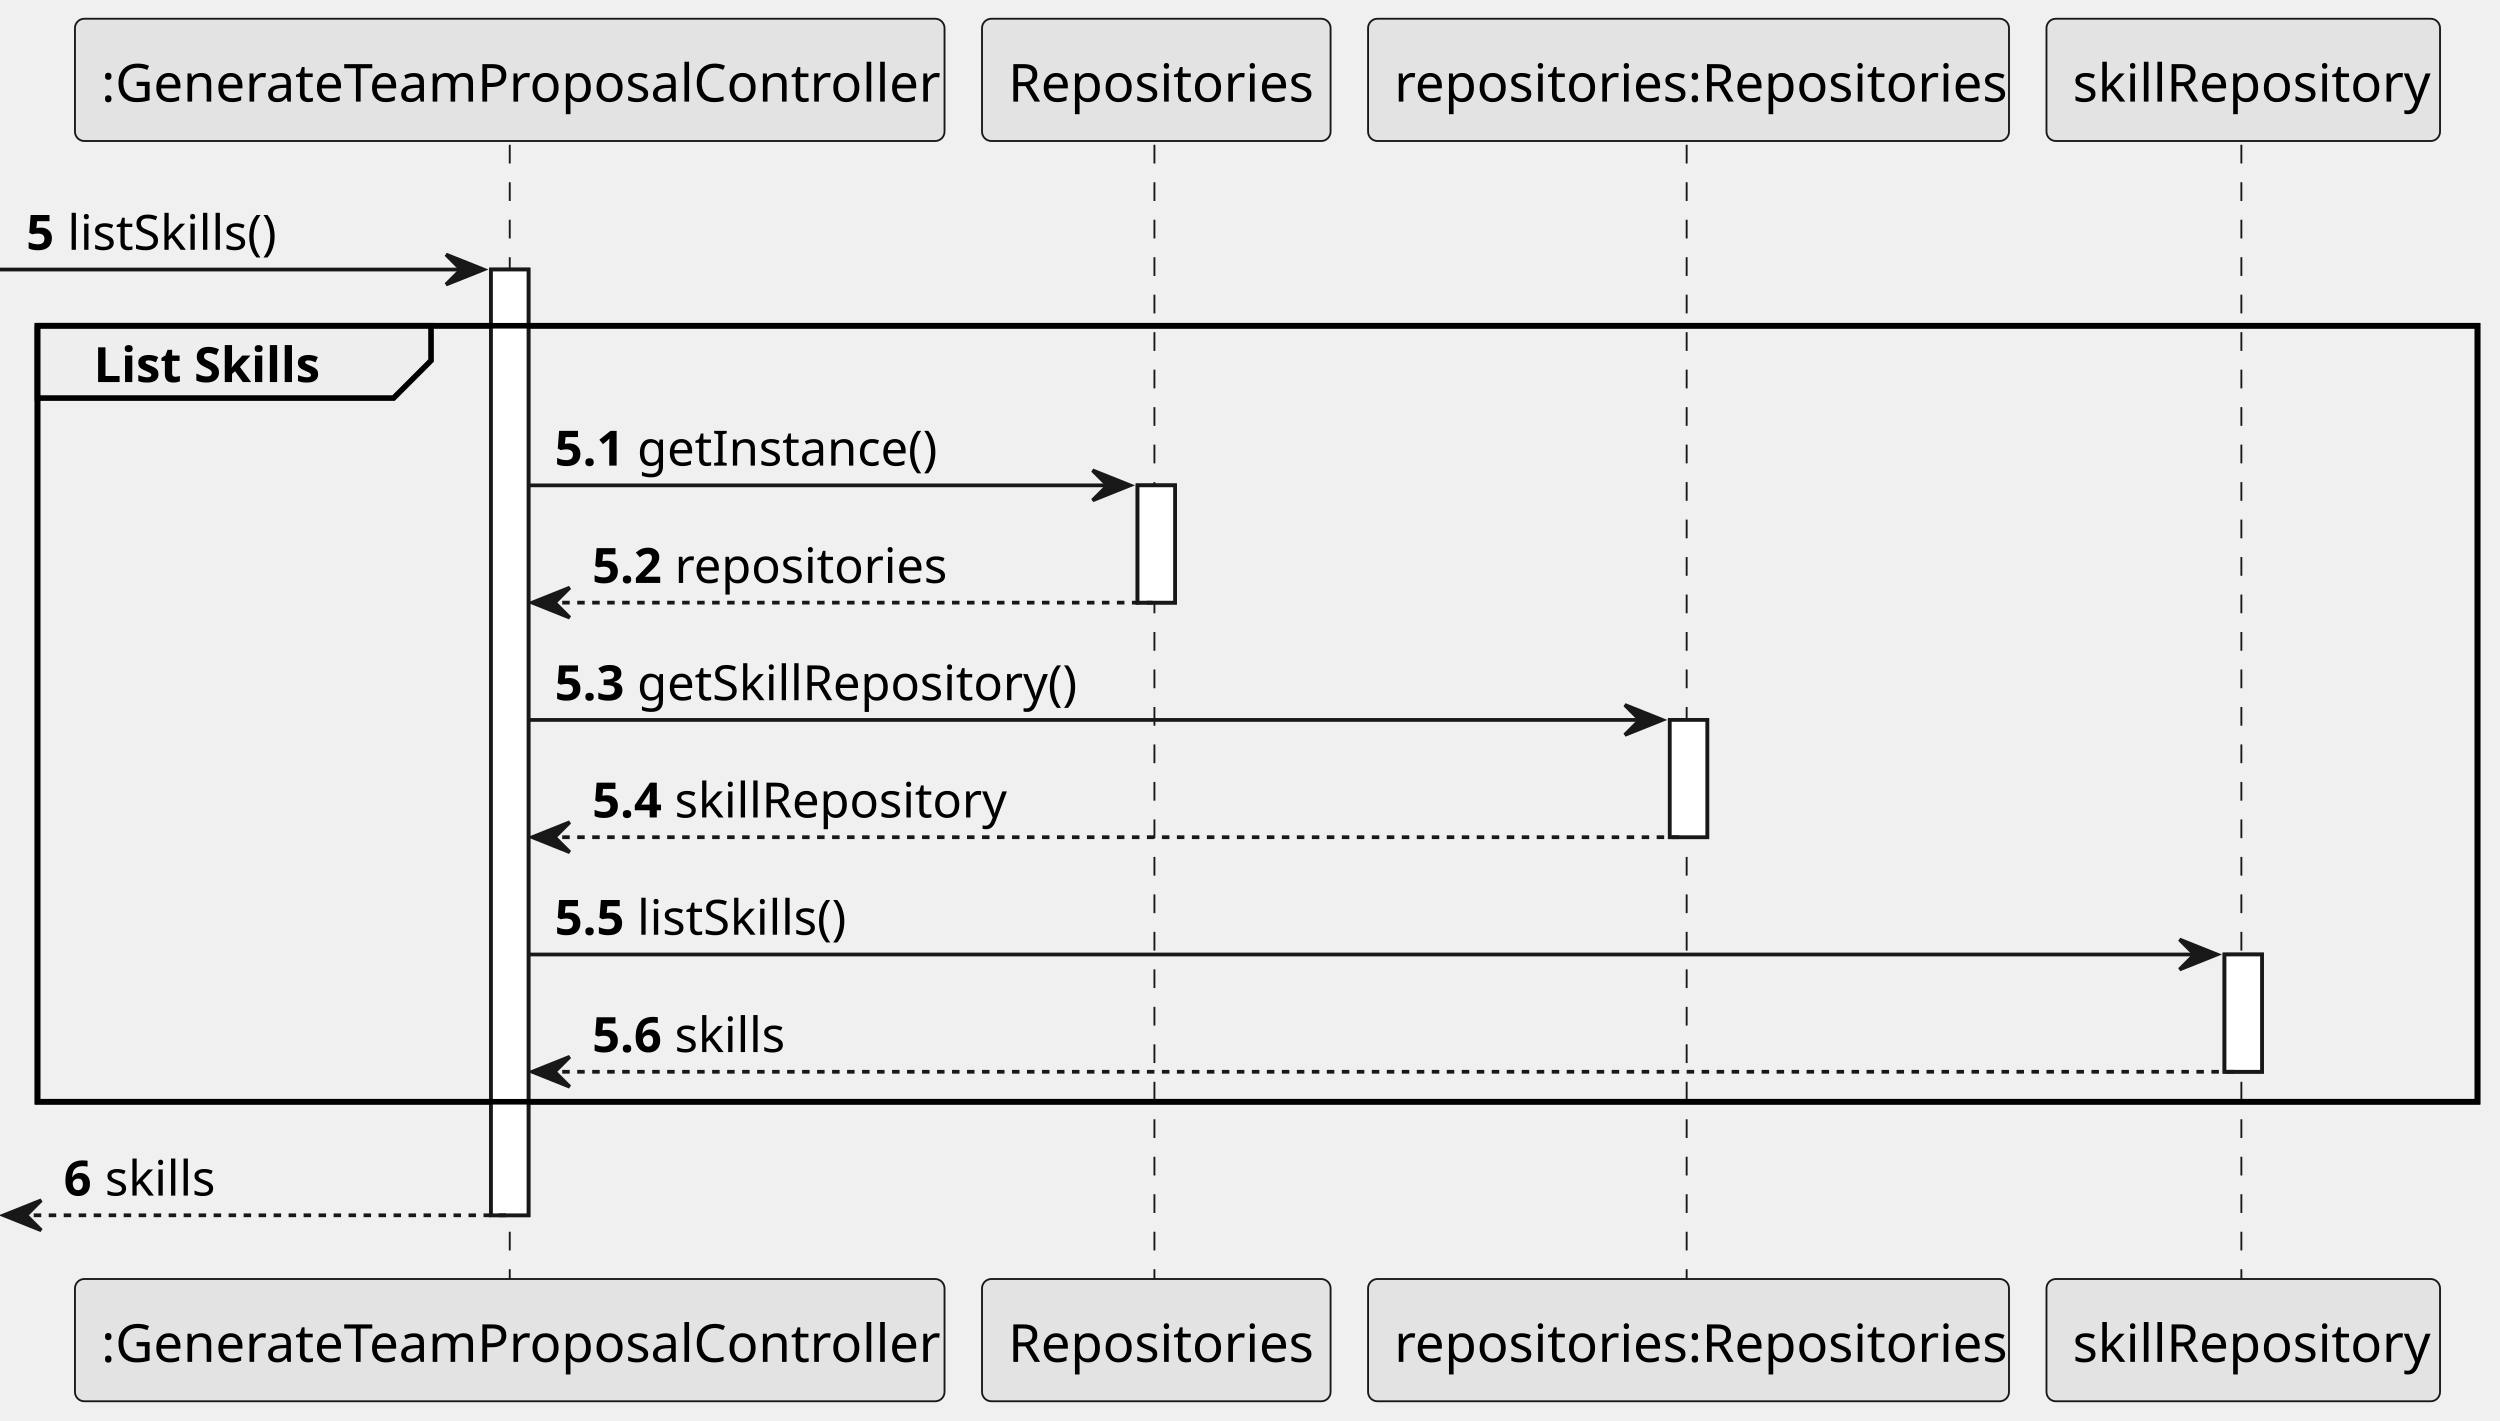
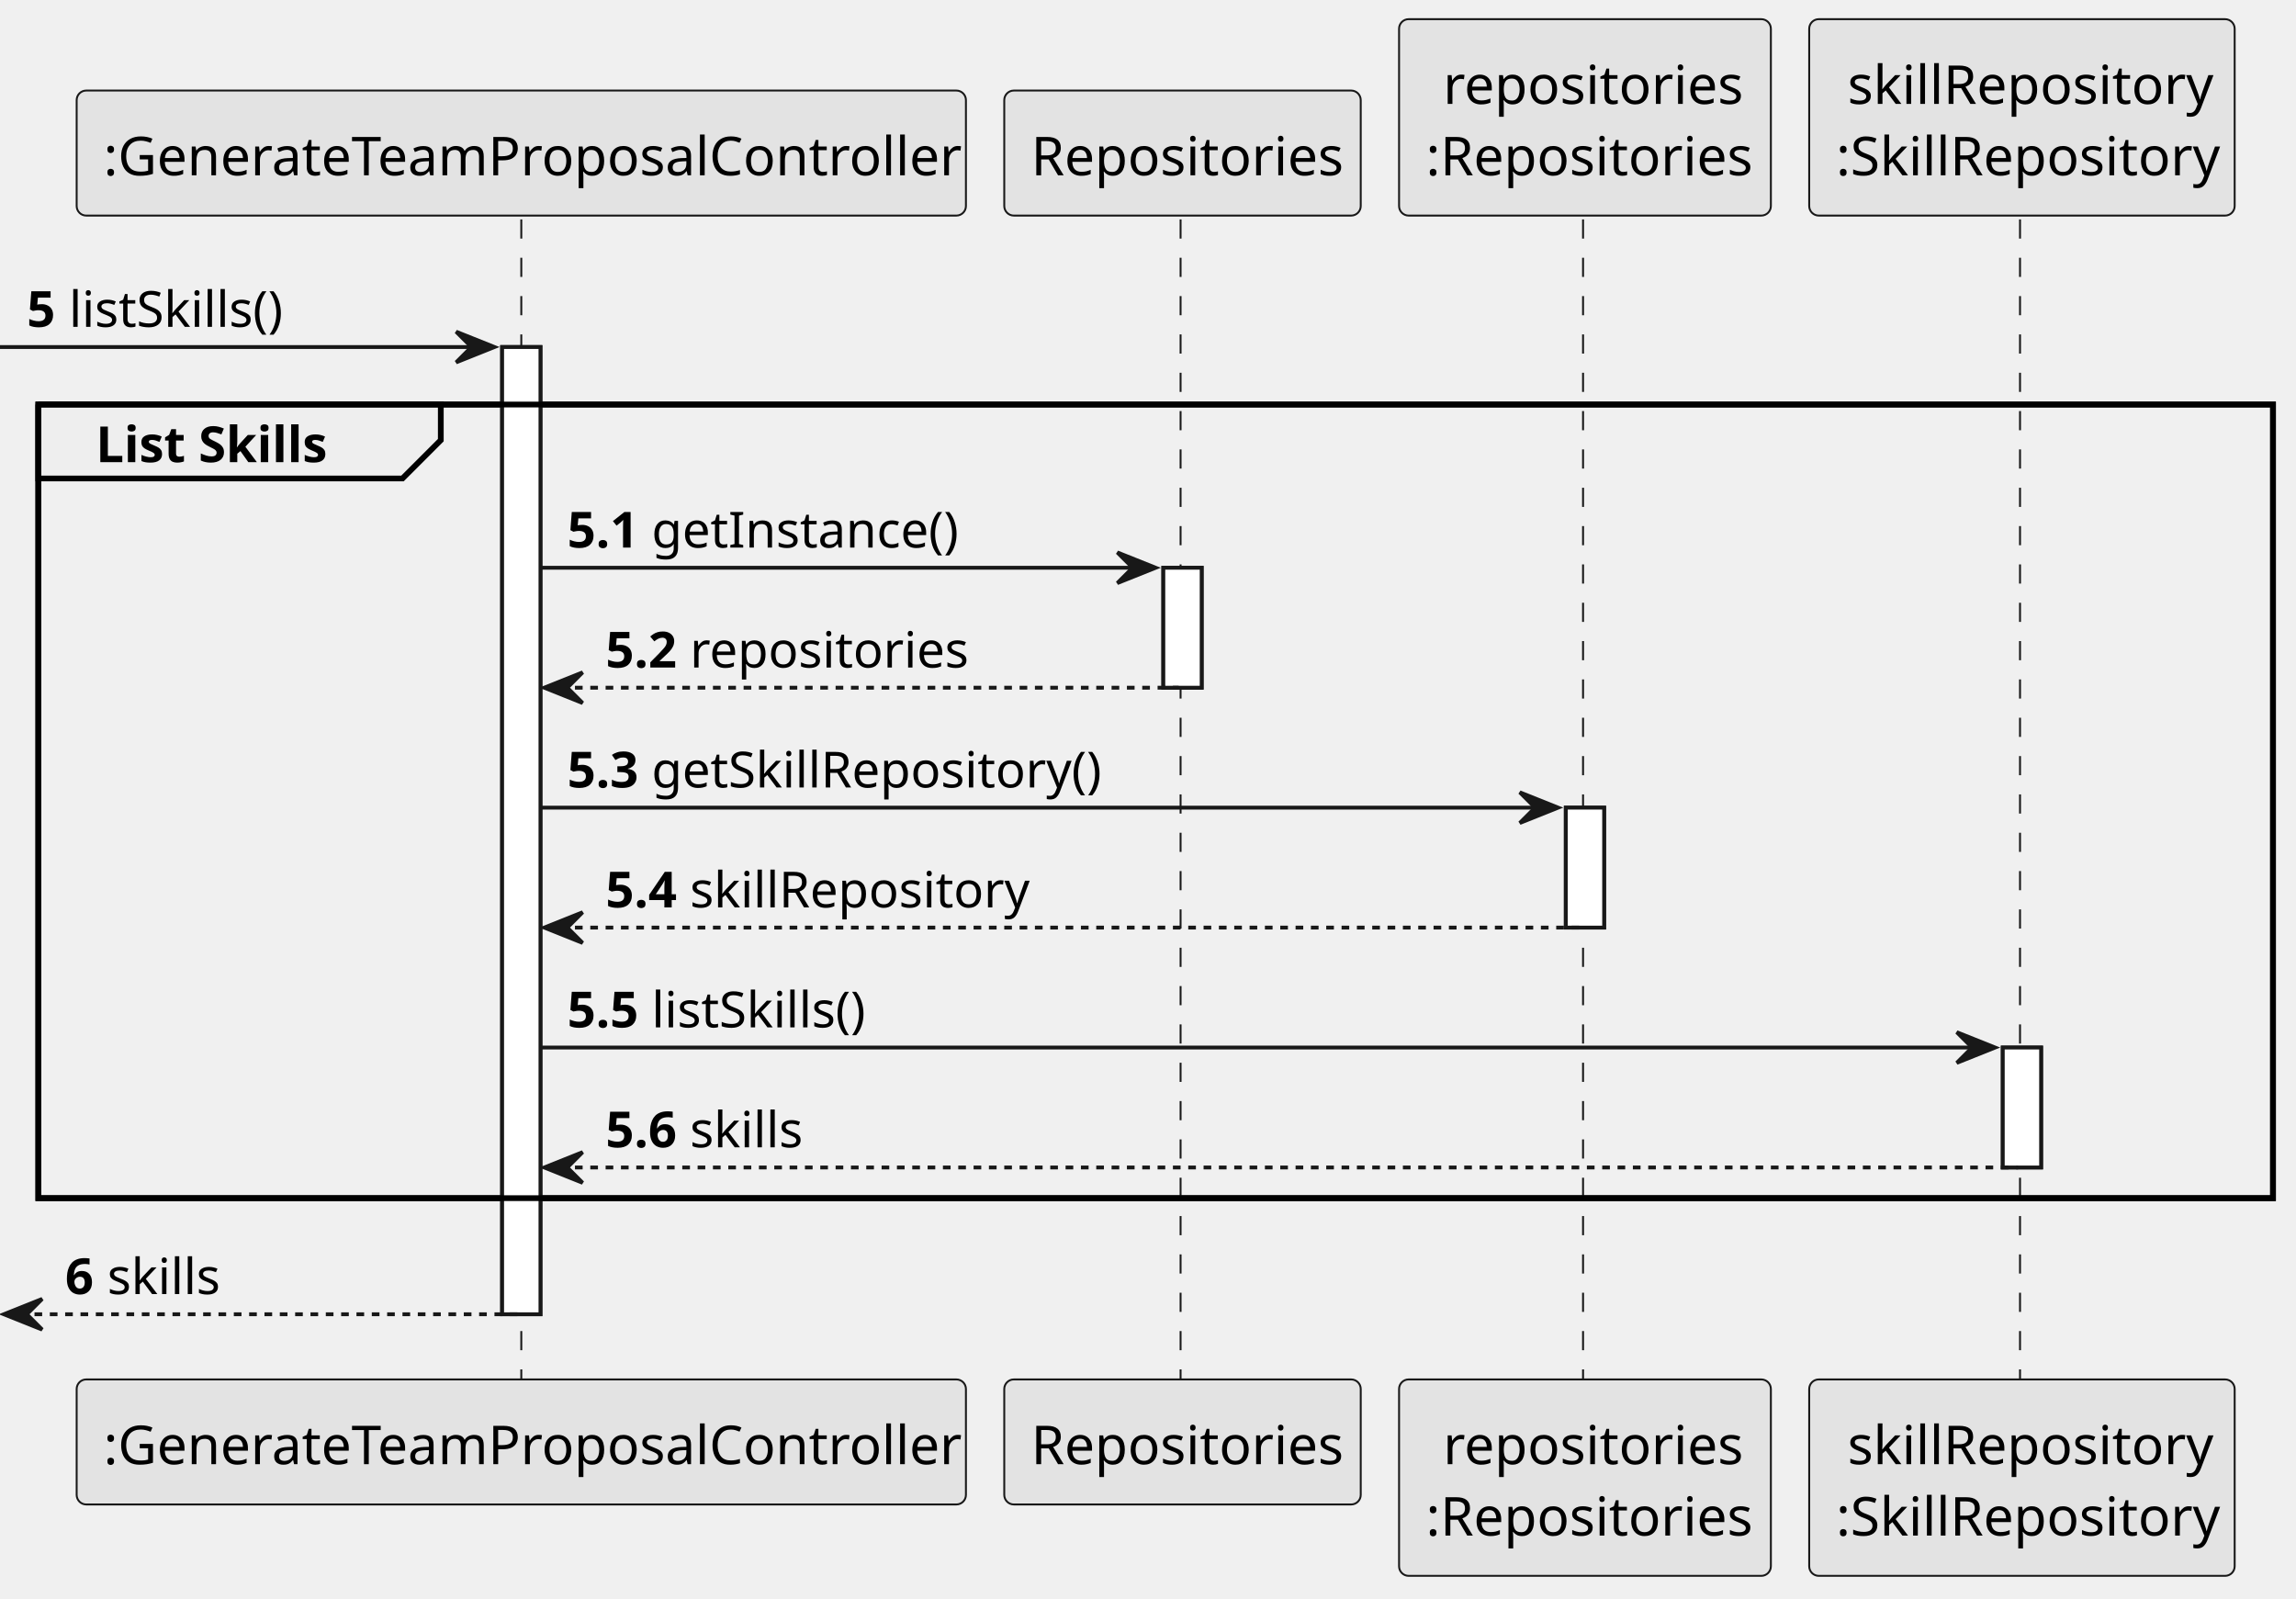
- <svg xmlns="http://www.w3.org/2000/svg" contentStyleType="text/css" height="379px" preserveAspectRatio="none" style="width:667px;height:379px;background:#FFFFFF;" version="1.1" viewBox="0 0 667 379" width="667px" zoomAndPan="magnify">
+ <svg xmlns="http://www.w3.org/2000/svg" contentStyleType="text/css" height="417px" preserveAspectRatio="none" style="width:599px;height:417px;background:#FFFFFF;" version="1.1" viewBox="0 0 599 417" width="599px" zoomAndPan="magnify">
  <defs />
  <g>
-     <rect fill="#FFFFFF" height="252.328" style="stroke:#181818;stroke-width:1.0;" width="10" x="131" y="71.912" />
-     <rect fill="#FFFFFF" height="31.291" style="stroke:#181818;stroke-width:1.0;" width="10" x="303.5" y="129.494" />
-     <rect fill="#FFFFFF" height="31.291" style="stroke:#181818;stroke-width:1.0;" width="10" x="445.5" y="192.076" />
-     <rect fill="#FFFFFF" height="31.291" style="stroke:#181818;stroke-width:1.0;" width="10" x="593.5" y="254.658" />
-     <rect fill="none" height="207.037" style="stroke:#000000;stroke-width:1.5;" width="651" x="10" y="86.912" />
-     <line style="stroke:#181818;stroke-width:0.5;stroke-dasharray:5.0,5.0;" x1="136" x2="136" y1="38.621" y2="342.24" />
-     <line style="stroke:#181818;stroke-width:0.5;stroke-dasharray:5.0,5.0;" x1="308" x2="308" y1="38.621" y2="342.24" />
-     <line style="stroke:#181818;stroke-width:0.5;stroke-dasharray:5.0,5.0;" x1="450" x2="450" y1="38.621" y2="342.24" />
-     <line style="stroke:#181818;stroke-width:0.5;stroke-dasharray:5.0,5.0;" x1="598" x2="598" y1="38.621" y2="342.24" />
-     <rect fill="#E3E3E3" height="32.621" rx="2.5" ry="2.5" style="stroke:#181818;stroke-width:0.5;" width="232" x="20" y="5" />
-     <text fill="#000000" font-family="sans-serif" font-size="14" lengthAdjust="spacing" textLength="218" x="27" y="27.107">:GenerateTeamProposalController</text>
-     <rect fill="#E3E3E3" height="32.621" rx="2.5" ry="2.5" style="stroke:#181818;stroke-width:0.5;" width="232" x="20" y="341.24" />
-     <text fill="#000000" font-family="sans-serif" font-size="14" lengthAdjust="spacing" textLength="218" x="27" y="363.348">:GenerateTeamProposalController</text>
-     <rect fill="#E3E3E3" height="32.621" rx="2.5" ry="2.5" style="stroke:#181818;stroke-width:0.5;" width="93" x="262" y="5" />
-     <text fill="#000000" font-family="sans-serif" font-size="14" lengthAdjust="spacing" textLength="79" x="269" y="27.107">Repositories</text>
-     <rect fill="#E3E3E3" height="32.621" rx="2.5" ry="2.5" style="stroke:#181818;stroke-width:0.5;" width="93" x="262" y="341.24" />
-     <text fill="#000000" font-family="sans-serif" font-size="14" lengthAdjust="spacing" textLength="79" x="269" y="363.348">Repositories</text>
-     <rect fill="#E3E3E3" height="32.621" rx="2.5" ry="2.5" style="stroke:#181818;stroke-width:0.5;" width="171" x="365" y="5" />
-     <text fill="#000000" font-family="sans-serif" font-size="14" lengthAdjust="spacing" textLength="157" x="372" y="27.107">repositories:Repositories</text>
-     <rect fill="#E3E3E3" height="32.621" rx="2.5" ry="2.5" style="stroke:#181818;stroke-width:0.5;" width="171" x="365" y="341.24" />
-     <text fill="#000000" font-family="sans-serif" font-size="14" lengthAdjust="spacing" textLength="157" x="372" y="363.348">repositories:Repositories</text>
-     <rect fill="#E3E3E3" height="32.621" rx="2.5" ry="2.5" style="stroke:#181818;stroke-width:0.5;" width="105" x="546" y="5" />
-     <text fill="#000000" font-family="sans-serif" font-size="14" lengthAdjust="spacing" textLength="91" x="553" y="27.107">skillRepository</text>
-     <rect fill="#E3E3E3" height="32.621" rx="2.5" ry="2.5" style="stroke:#181818;stroke-width:0.5;" width="105" x="546" y="341.24" />
-     <text fill="#000000" font-family="sans-serif" font-size="14" lengthAdjust="spacing" textLength="91" x="553" y="363.348">skillRepository</text>
-     <rect fill="#FFFFFF" height="252.328" style="stroke:#181818;stroke-width:1.0;" width="10" x="131" y="71.912" />
-     <rect fill="#FFFFFF" height="31.291" style="stroke:#181818;stroke-width:1.0;" width="10" x="303.5" y="129.494" />
-     <rect fill="#FFFFFF" height="31.291" style="stroke:#181818;stroke-width:1.0;" width="10" x="445.5" y="192.076" />
-     <rect fill="#FFFFFF" height="31.291" style="stroke:#181818;stroke-width:1.0;" width="10" x="593.5" y="254.658" />
-     <polygon fill="#181818" points="119,67.912,129,71.912,119,75.912,123,71.912" style="stroke:#181818;stroke-width:1.0;" />
-     <line style="stroke:#181818;stroke-width:1.0;" x1="0" x2="125" y1="71.912" y2="71.912" />
-     <text fill="#000000" font-family="sans-serif" font-size="13" font-weight="bold" lengthAdjust="spacing" textLength="7" x="7" y="66.649">5</text>
-     <text fill="#000000" font-family="sans-serif" font-size="13" lengthAdjust="spacing" textLength="57" x="18" y="66.649">listSkills()</text>
-     <path d="M10,86.912 L115,86.912 L115,96.203 L105,106.203 L10,106.203 L10,86.912 " fill="#EEEEEE" style="stroke:#000000;stroke-width:1.5;" />
-     <rect fill="none" height="207.037" style="stroke:#000000;stroke-width:1.5;" width="651" x="10" y="86.912" />
-     <text fill="#000000" font-family="sans-serif" font-size="13" font-weight="bold" lengthAdjust="spacing" textLength="60" x="25" y="101.94">List Skills</text>
-     <polygon fill="#181818" points="291.5,125.494,301.5,129.494,291.5,133.494,295.5,129.494" style="stroke:#181818;stroke-width:1.0;" />
-     <line style="stroke:#181818;stroke-width:1.0;" x1="141" x2="297.5" y1="129.494" y2="129.494" />
-     <text fill="#000000" font-family="sans-serif" font-size="13" font-weight="bold" lengthAdjust="spacing" textLength="18" x="148" y="124.231">5.1</text>
-     <text fill="#000000" font-family="sans-serif" font-size="13" lengthAdjust="spacing" textLength="75" x="170" y="124.231">getInstance()</text>
-     <polygon fill="#181818" points="152,156.785,142,160.785,152,164.785,148,160.785" style="stroke:#181818;stroke-width:1.0;" />
-     <line style="stroke:#181818;stroke-width:1.0;stroke-dasharray:2.0,2.0;" x1="146" x2="307.5" y1="160.785" y2="160.785" />
-     <text fill="#000000" font-family="sans-serif" font-size="13" font-weight="bold" lengthAdjust="spacing" textLength="18" x="158" y="155.523">5.2</text>
-     <text fill="#000000" font-family="sans-serif" font-size="13" lengthAdjust="spacing" textLength="67" x="180" y="155.523">repositories</text>
-     <polygon fill="#181818" points="433.5,188.076,443.5,192.076,433.5,196.076,437.5,192.076" style="stroke:#181818;stroke-width:1.0;" />
-     <line style="stroke:#181818;stroke-width:1.0;" x1="141" x2="439.5" y1="192.076" y2="192.076" />
-     <text fill="#000000" font-family="sans-serif" font-size="13" font-weight="bold" lengthAdjust="spacing" textLength="18" x="148" y="186.814">5.3</text>
-     <text fill="#000000" font-family="sans-serif" font-size="13" lengthAdjust="spacing" textLength="113" x="170" y="186.814">getSkillRepository()</text>
-     <polygon fill="#181818" points="152,219.367,142,223.367,152,227.367,148,223.367" style="stroke:#181818;stroke-width:1.0;" />
-     <line style="stroke:#181818;stroke-width:1.0;stroke-dasharray:2.0,2.0;" x1="146" x2="449.5" y1="223.367" y2="223.367" />
-     <text fill="#000000" font-family="sans-serif" font-size="13" font-weight="bold" lengthAdjust="spacing" textLength="18" x="158" y="218.105">5.4</text>
-     <text fill="#000000" font-family="sans-serif" font-size="13" lengthAdjust="spacing" textLength="85" x="180" y="218.105">skillRepository</text>
-     <polygon fill="#181818" points="581.5,250.658,591.5,254.658,581.5,258.658,585.5,254.658" style="stroke:#181818;stroke-width:1.0;" />
-     <line style="stroke:#181818;stroke-width:1.0;" x1="141" x2="587.5" y1="254.658" y2="254.658" />
-     <text fill="#000000" font-family="sans-serif" font-size="13" font-weight="bold" lengthAdjust="spacing" textLength="18" x="148" y="249.395">5.5</text>
-     <text fill="#000000" font-family="sans-serif" font-size="13" lengthAdjust="spacing" textLength="57" x="170" y="249.395">listSkills()</text>
-     <polygon fill="#181818" points="152,281.949,142,285.949,152,289.949,148,285.949" style="stroke:#181818;stroke-width:1.0;" />
-     <line style="stroke:#181818;stroke-width:1.0;stroke-dasharray:2.0,2.0;" x1="146" x2="597.5" y1="285.949" y2="285.949" />
-     <text fill="#000000" font-family="sans-serif" font-size="13" font-weight="bold" lengthAdjust="spacing" textLength="18" x="158" y="280.687">5.6</text>
-     <text fill="#000000" font-family="sans-serif" font-size="13" lengthAdjust="spacing" textLength="30" x="180" y="280.687">skills</text>
-     <polygon fill="#181818" points="11,320.24,1,324.24,11,328.24,7,324.24" style="stroke:#181818;stroke-width:1.0;" />
-     <line style="stroke:#181818;stroke-width:1.0;stroke-dasharray:2.0,2.0;" x1="5" x2="135" y1="324.24" y2="324.24" />
-     <text fill="#000000" font-family="sans-serif" font-size="13" font-weight="bold" lengthAdjust="spacing" textLength="7" x="17" y="318.978">6</text>
-     <text fill="#000000" font-family="sans-serif" font-size="13" lengthAdjust="spacing" textLength="30" x="28" y="318.978">skills</text>
+     <rect fill="#FFFFFF" height="252.328" style="stroke:#181818;stroke-width:1.0;" width="10" x="131" y="90.533" />
+     <rect fill="#FFFFFF" height="31.291" style="stroke:#181818;stroke-width:1.0;" width="10" x="303.5" y="148.115" />
+     <rect fill="#FFFFFF" height="31.291" style="stroke:#181818;stroke-width:1.0;" width="10" x="408.5" y="210.697" />
+     <rect fill="#FFFFFF" height="31.291" style="stroke:#181818;stroke-width:1.0;" width="10" x="522.5" y="273.279" />
+     <rect fill="none" height="207.037" style="stroke:#000000;stroke-width:1.5;" width="583" x="10" y="105.533" />
+     <line style="stroke:#181818;stroke-width:0.5;stroke-dasharray:5.0,5.0;" x1="136" x2="136" y1="57.242" y2="360.861" />
+     <line style="stroke:#181818;stroke-width:0.5;stroke-dasharray:5.0,5.0;" x1="308" x2="308" y1="57.242" y2="360.861" />
+     <line style="stroke:#181818;stroke-width:0.5;stroke-dasharray:5.0,5.0;" x1="413" x2="413" y1="57.242" y2="360.861" />
+     <line style="stroke:#181818;stroke-width:0.5;stroke-dasharray:5.0,5.0;" x1="527" x2="527" y1="57.242" y2="360.861" />
+     <rect fill="#E3E3E3" height="32.621" rx="2.5" ry="2.5" style="stroke:#181818;stroke-width:0.5;" width="232" x="20" y="23.621" />
+     <text fill="#000000" font-family="sans-serif" font-size="14" lengthAdjust="spacing" textLength="218" x="27" y="45.728">:GenerateTeamProposalController</text>
+     <rect fill="#E3E3E3" height="32.621" rx="2.5" ry="2.5" style="stroke:#181818;stroke-width:0.5;" width="232" x="20" y="359.861" />
+     <text fill="#000000" font-family="sans-serif" font-size="14" lengthAdjust="spacing" textLength="218" x="27" y="381.969">:GenerateTeamProposalController</text>
+     <rect fill="#E3E3E3" height="32.621" rx="2.5" ry="2.5" style="stroke:#181818;stroke-width:0.5;" width="93" x="262" y="23.621" />
+     <text fill="#000000" font-family="sans-serif" font-size="14" lengthAdjust="spacing" textLength="79" x="269" y="45.728">Repositories</text>
+     <rect fill="#E3E3E3" height="32.621" rx="2.5" ry="2.5" style="stroke:#181818;stroke-width:0.5;" width="93" x="262" y="359.861" />
+     <text fill="#000000" font-family="sans-serif" font-size="14" lengthAdjust="spacing" textLength="79" x="269" y="381.969">Repositories</text>
+     <rect fill="#E3E3E3" height="51.242" rx="2.5" ry="2.5" style="stroke:#181818;stroke-width:0.5;" width="97" x="365" y="5" />
+     <text fill="#000000" font-family="sans-serif" font-size="14" lengthAdjust="spacing" textLength="74" x="376.5" y="27.107">repositories</text>
+     <text fill="#000000" font-family="sans-serif" font-size="14" lengthAdjust="spacing" textLength="83" x="372" y="45.728">:Repositories</text>
+     <rect fill="#E3E3E3" height="51.242" rx="2.5" ry="2.5" style="stroke:#181818;stroke-width:0.5;" width="97" x="365" y="359.861" />
+     <text fill="#000000" font-family="sans-serif" font-size="14" lengthAdjust="spacing" textLength="74" x="376.5" y="381.969">repositories</text>
+     <text fill="#000000" font-family="sans-serif" font-size="14" lengthAdjust="spacing" textLength="83" x="372" y="400.59">:Repositories</text>
+     <rect fill="#E3E3E3" height="51.242" rx="2.5" ry="2.5" style="stroke:#181818;stroke-width:0.5;" width="111" x="472" y="5" />
+     <text fill="#000000" font-family="sans-serif" font-size="14" lengthAdjust="spacing" textLength="91" x="482" y="27.107">skillRepository</text>
+     <text fill="#000000" font-family="sans-serif" font-size="14" lengthAdjust="spacing" textLength="97" x="479" y="45.728">:SkillRepository</text>
+     <rect fill="#E3E3E3" height="51.242" rx="2.5" ry="2.5" style="stroke:#181818;stroke-width:0.5;" width="111" x="472" y="359.861" />
+     <text fill="#000000" font-family="sans-serif" font-size="14" lengthAdjust="spacing" textLength="91" x="482" y="381.969">skillRepository</text>
+     <text fill="#000000" font-family="sans-serif" font-size="14" lengthAdjust="spacing" textLength="97" x="479" y="400.59">:SkillRepository</text>
+     <rect fill="#FFFFFF" height="252.328" style="stroke:#181818;stroke-width:1.0;" width="10" x="131" y="90.533" />
+     <rect fill="#FFFFFF" height="31.291" style="stroke:#181818;stroke-width:1.0;" width="10" x="303.5" y="148.115" />
+     <rect fill="#FFFFFF" height="31.291" style="stroke:#181818;stroke-width:1.0;" width="10" x="408.5" y="210.697" />
+     <rect fill="#FFFFFF" height="31.291" style="stroke:#181818;stroke-width:1.0;" width="10" x="522.5" y="273.279" />
+     <polygon fill="#181818" points="119,86.533,129,90.533,119,94.533,123,90.533" style="stroke:#181818;stroke-width:1.0;" />
+     <line style="stroke:#181818;stroke-width:1.0;" x1="0" x2="125" y1="90.533" y2="90.533" />
+     <text fill="#000000" font-family="sans-serif" font-size="13" font-weight="bold" lengthAdjust="spacing" textLength="7" x="7" y="85.27">5</text>
+     <text fill="#000000" font-family="sans-serif" font-size="13" lengthAdjust="spacing" textLength="57" x="18" y="85.27">listSkills()</text>
+     <path d="M10,105.533 L115,105.533 L115,114.824 L105,124.824 L10,124.824 L10,105.533 " fill="#EEEEEE" style="stroke:#000000;stroke-width:1.5;" />
+     <rect fill="none" height="207.037" style="stroke:#000000;stroke-width:1.5;" width="583" x="10" y="105.533" />
+     <text fill="#000000" font-family="sans-serif" font-size="13" font-weight="bold" lengthAdjust="spacing" textLength="60" x="25" y="120.561">List Skills</text>
+     <polygon fill="#181818" points="291.5,144.115,301.5,148.115,291.5,152.115,295.5,148.115" style="stroke:#181818;stroke-width:1.0;" />
+     <line style="stroke:#181818;stroke-width:1.0;" x1="141" x2="297.5" y1="148.115" y2="148.115" />
+     <text fill="#000000" font-family="sans-serif" font-size="13" font-weight="bold" lengthAdjust="spacing" textLength="18" x="148" y="142.852">5.1</text>
+     <text fill="#000000" font-family="sans-serif" font-size="13" lengthAdjust="spacing" textLength="75" x="170" y="142.852">getInstance()</text>
+     <polygon fill="#181818" points="152,175.406,142,179.406,152,183.406,148,179.406" style="stroke:#181818;stroke-width:1.0;" />
+     <line style="stroke:#181818;stroke-width:1.0;stroke-dasharray:2.0,2.0;" x1="146" x2="307.5" y1="179.406" y2="179.406" />
+     <text fill="#000000" font-family="sans-serif" font-size="13" font-weight="bold" lengthAdjust="spacing" textLength="18" x="158" y="174.144">5.2</text>
+     <text fill="#000000" font-family="sans-serif" font-size="13" lengthAdjust="spacing" textLength="67" x="180" y="174.144">repositories</text>
+     <polygon fill="#181818" points="396.5,206.697,406.5,210.697,396.5,214.697,400.5,210.697" style="stroke:#181818;stroke-width:1.0;" />
+     <line style="stroke:#181818;stroke-width:1.0;" x1="141" x2="402.5" y1="210.697" y2="210.697" />
+     <text fill="#000000" font-family="sans-serif" font-size="13" font-weight="bold" lengthAdjust="spacing" textLength="18" x="148" y="205.435">5.3</text>
+     <text fill="#000000" font-family="sans-serif" font-size="13" lengthAdjust="spacing" textLength="113" x="170" y="205.435">getSkillRepository()</text>
+     <polygon fill="#181818" points="152,237.988,142,241.988,152,245.988,148,241.988" style="stroke:#181818;stroke-width:1.0;" />
+     <line style="stroke:#181818;stroke-width:1.0;stroke-dasharray:2.0,2.0;" x1="146" x2="412.5" y1="241.988" y2="241.988" />
+     <text fill="#000000" font-family="sans-serif" font-size="13" font-weight="bold" lengthAdjust="spacing" textLength="18" x="158" y="236.726">5.4</text>
+     <text fill="#000000" font-family="sans-serif" font-size="13" lengthAdjust="spacing" textLength="85" x="180" y="236.726">skillRepository</text>
+     <polygon fill="#181818" points="510.5,269.279,520.5,273.279,510.5,277.279,514.5,273.279" style="stroke:#181818;stroke-width:1.0;" />
+     <line style="stroke:#181818;stroke-width:1.0;" x1="141" x2="516.5" y1="273.279" y2="273.279" />
+     <text fill="#000000" font-family="sans-serif" font-size="13" font-weight="bold" lengthAdjust="spacing" textLength="18" x="148" y="268.017">5.5</text>
+     <text fill="#000000" font-family="sans-serif" font-size="13" lengthAdjust="spacing" textLength="57" x="170" y="268.017">listSkills()</text>
+     <polygon fill="#181818" points="152,300.57,142,304.57,152,308.57,148,304.57" style="stroke:#181818;stroke-width:1.0;" />
+     <line style="stroke:#181818;stroke-width:1.0;stroke-dasharray:2.0,2.0;" x1="146" x2="526.5" y1="304.57" y2="304.57" />
+     <text fill="#000000" font-family="sans-serif" font-size="13" font-weight="bold" lengthAdjust="spacing" textLength="18" x="158" y="299.308">5.6</text>
+     <text fill="#000000" font-family="sans-serif" font-size="13" lengthAdjust="spacing" textLength="30" x="180" y="299.308">skills</text>
+     <polygon fill="#181818" points="11,338.861,1,342.861,11,346.861,7,342.861" style="stroke:#181818;stroke-width:1.0;" />
+     <line style="stroke:#181818;stroke-width:1.0;stroke-dasharray:2.0,2.0;" x1="5" x2="135" y1="342.861" y2="342.861" />
+     <text fill="#000000" font-family="sans-serif" font-size="13" font-weight="bold" lengthAdjust="spacing" textLength="7" x="17" y="337.599">6</text>
+     <text fill="#000000" font-family="sans-serif" font-size="13" lengthAdjust="spacing" textLength="30" x="28" y="337.599">skills</text>
  </g>
</svg>
